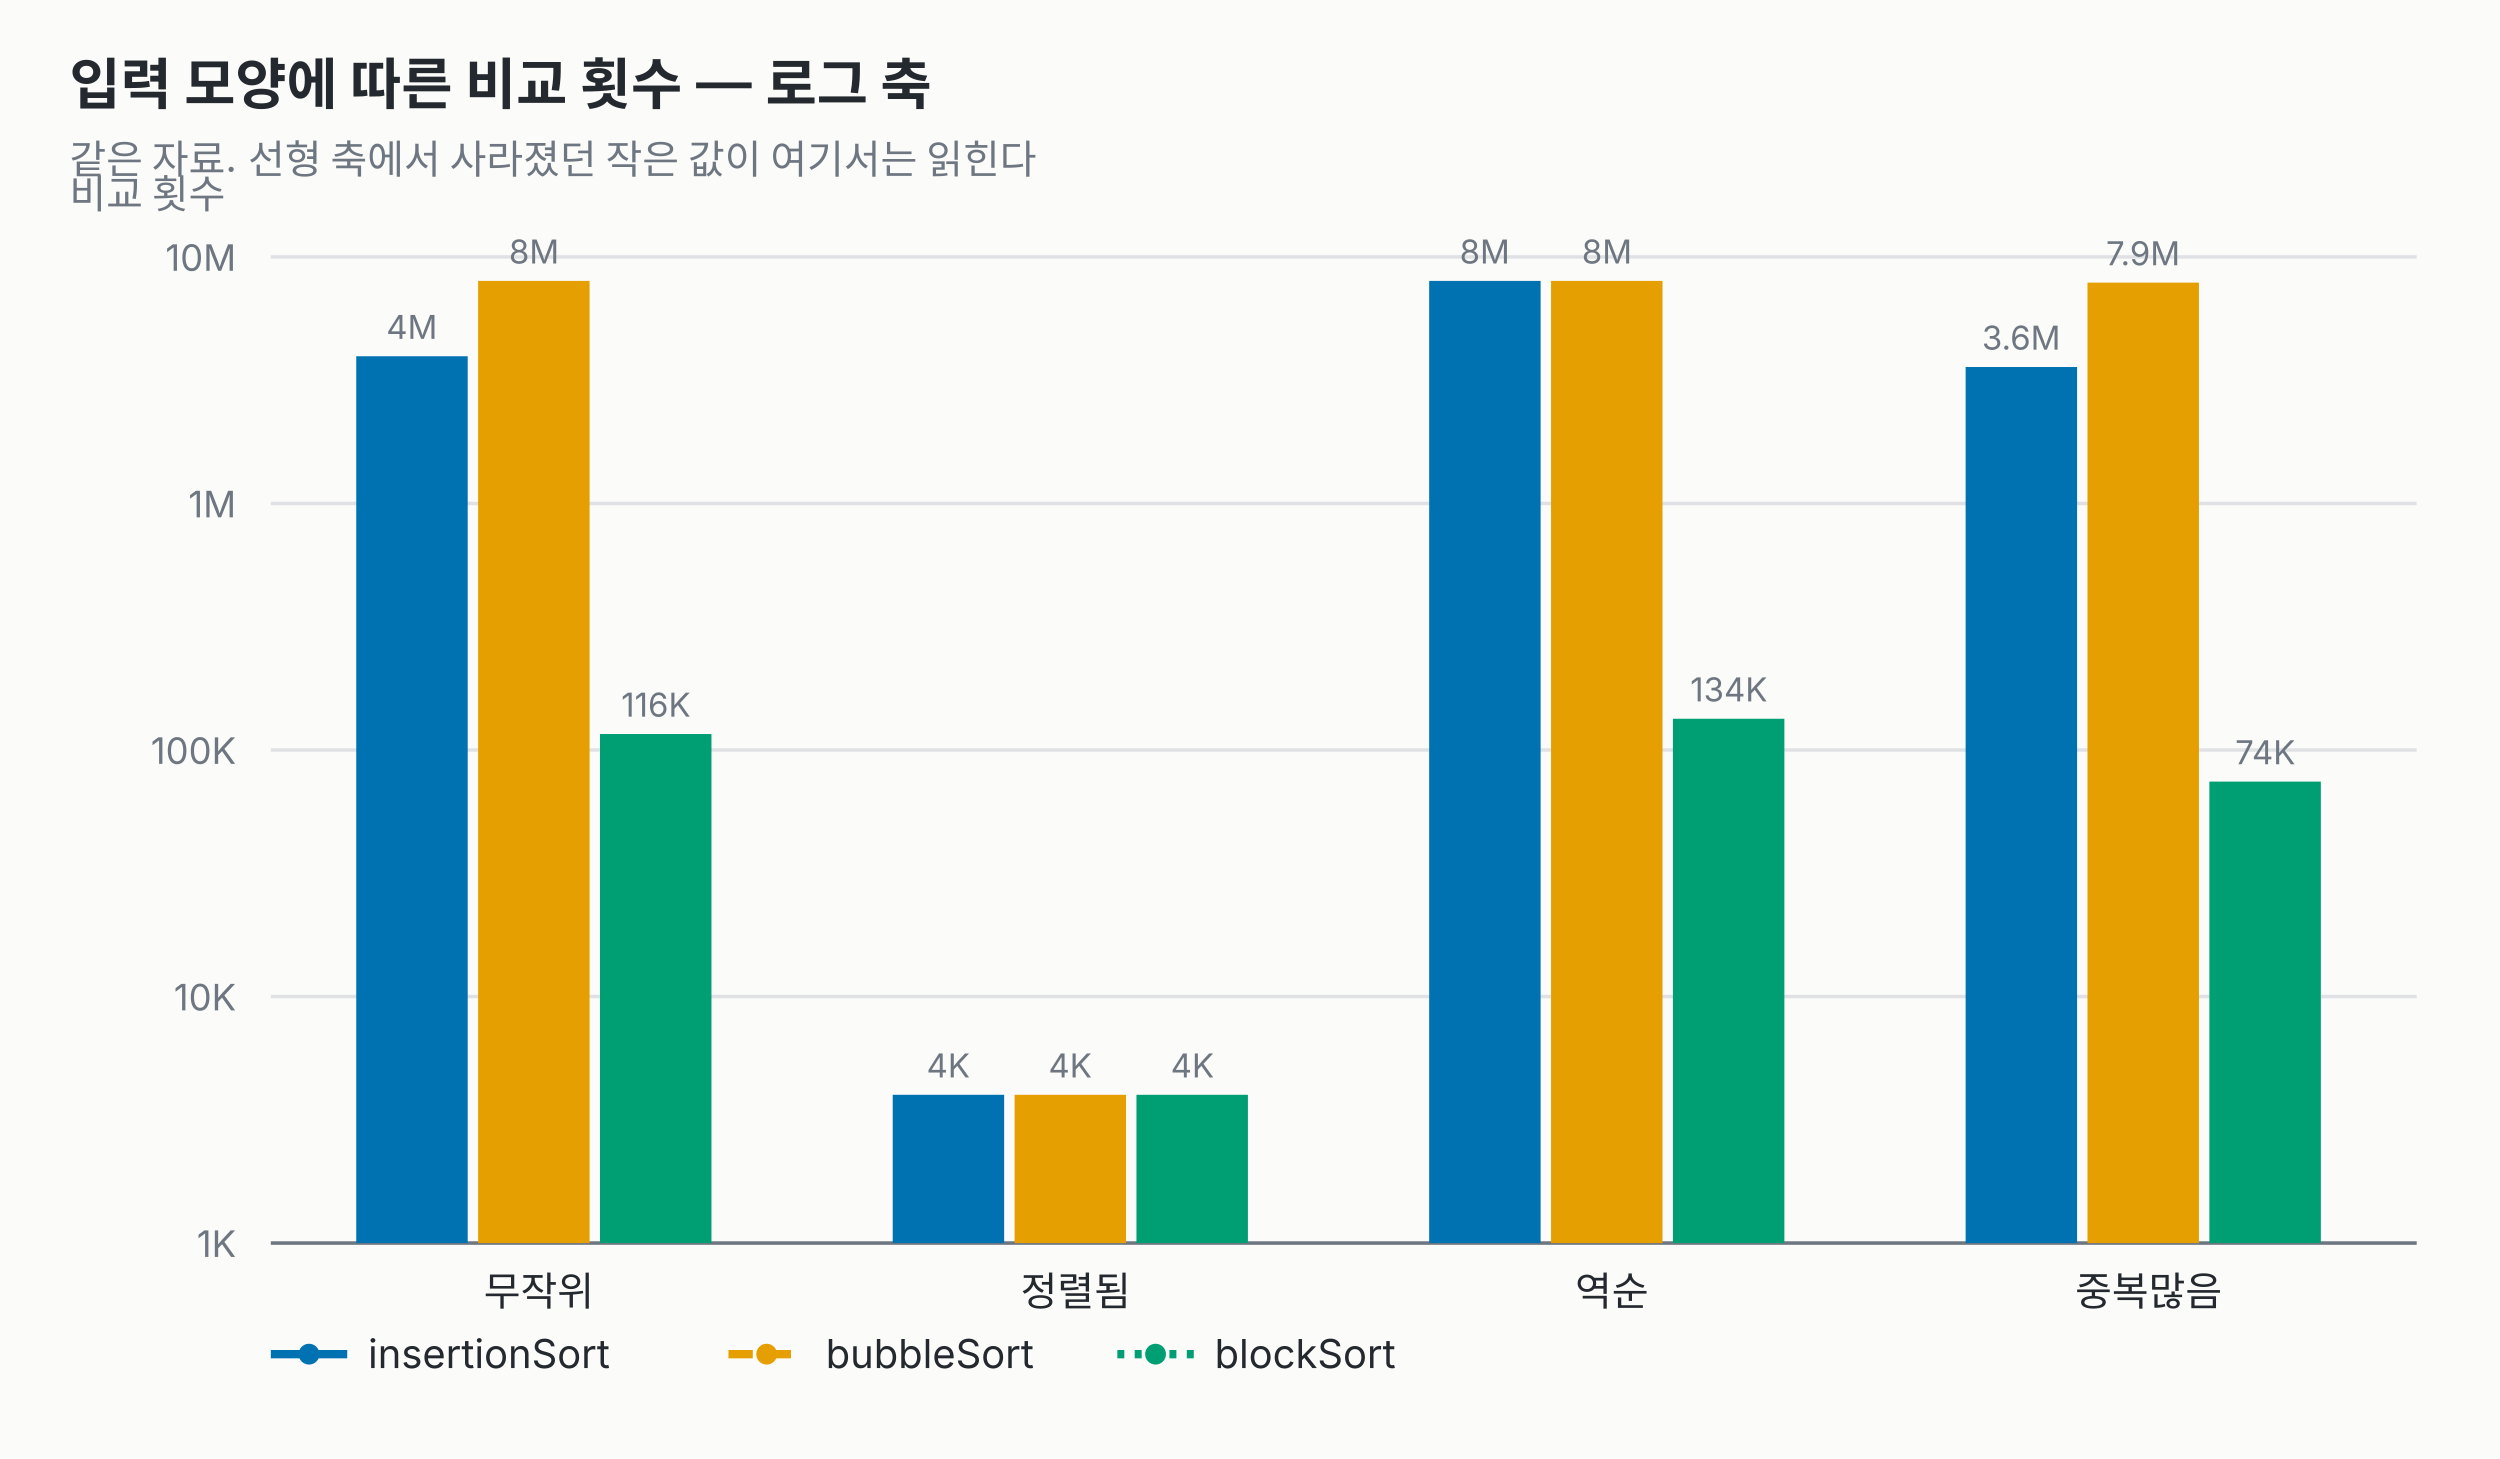
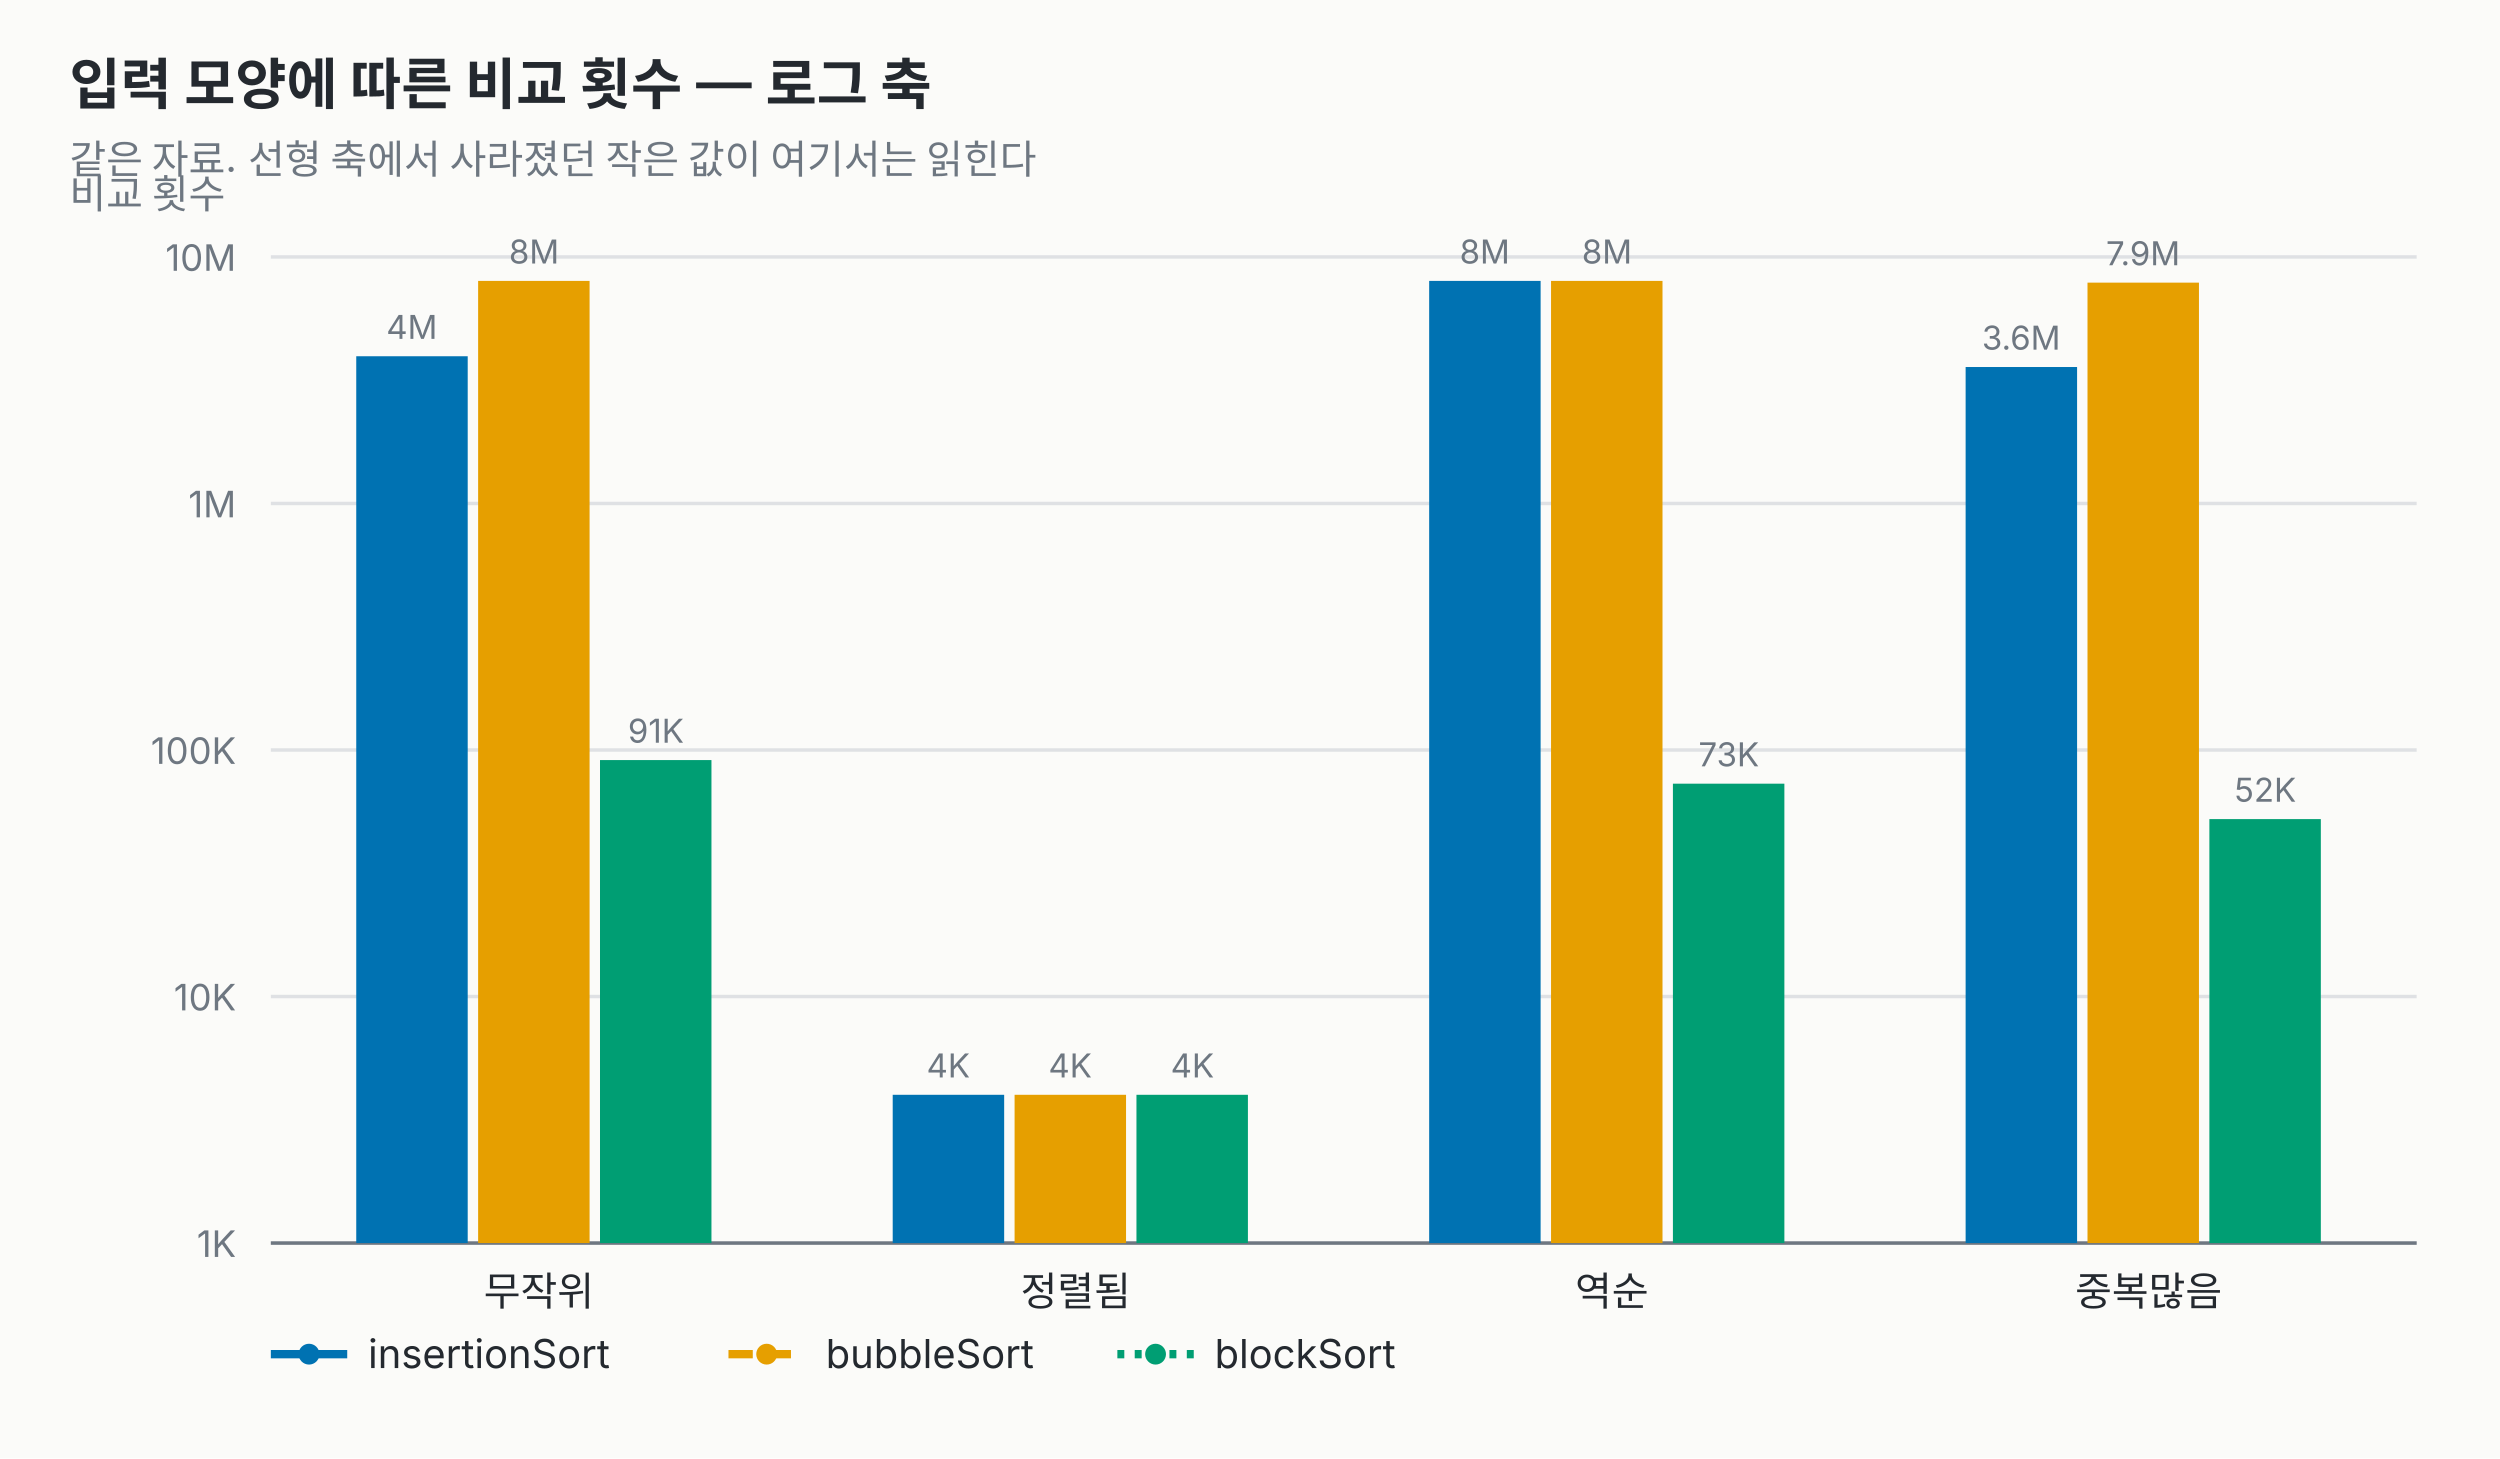
<svg xmlns="http://www.w3.org/2000/svg" width="720" height="420" viewBox="0 0 720 420" font-family="-apple-system, BlinkMacSystemFont, 'Segoe UI', 'Noto Sans KR', 'Apple SD Gothic Neo', 'Malgun Gothic', sans-serif">
  <rect width="720" height="420" fill="#fbfbf9" />
  <text x="20.0" y="30.0" font-size="16" fill="#24292f" text-anchor="start" font-weight="600">입력 모양에 따른 비교 횟수 — 로그 축</text>
  <text x="20.0" y="50.0" font-size="11.5" fill="#6e7781" text-anchor="start" font-weight="400">같은 자료. 선형 축에서 사라졌던 작은 값이 여기서는 읽힌다</text>
  <line x1="78.0" y1="358.0" x2="696.0" y2="358.0" stroke="#dfe1e4" stroke-width="1" stroke-dasharray="none" />
  <text x="68.0" y="362.0" font-size="10.5" fill="#6e7781" text-anchor="end" font-weight="400">1K</text>
  <line x1="78.0" y1="287.0" x2="696.0" y2="287.0" stroke="#dfe1e4" stroke-width="1" stroke-dasharray="none" />
  <text x="68.0" y="291.0" font-size="10.5" fill="#6e7781" text-anchor="end" font-weight="400">10K</text>
  <line x1="78.0" y1="216.0" x2="696.0" y2="216.0" stroke="#dfe1e4" stroke-width="1" stroke-dasharray="none" />
  <text x="68.0" y="220.0" font-size="10.5" fill="#6e7781" text-anchor="end" font-weight="400">100K</text>
  <line x1="78.0" y1="145.0" x2="696.0" y2="145.0" stroke="#dfe1e4" stroke-width="1" stroke-dasharray="none" />
  <text x="68.0" y="149.0" font-size="10.5" fill="#6e7781" text-anchor="end" font-weight="400">1M</text>
  <line x1="78.0" y1="74.0" x2="696.0" y2="74.0" stroke="#dfe1e4" stroke-width="1" stroke-dasharray="none" />
  <text x="68.0" y="78.0" font-size="10.5" fill="#6e7781" text-anchor="end" font-weight="400">10M</text>
  <line x1="78.0" y1="358.0" x2="696.0" y2="358.0" stroke="#6e7781" stroke-width="1" stroke-dasharray="none" />
  <text x="20.0" y="60.0" font-size="11.5" fill="#6e7781" text-anchor="start" font-weight="400">비교 횟수</text>
  <rect x="102.6" y="102.6" width="32.1" height="255.4" fill="#0072B2" />
  <text x="118.6" y="97.6" font-size="9.5" fill="#6e7781" text-anchor="middle" font-weight="400">4M</text>
  <rect x="137.7" y="80.9" width="32.1" height="277.1" fill="#E69F00" />
  <text x="153.8" y="75.9" font-size="9.5" fill="#6e7781" text-anchor="middle" font-weight="400">8M</text>
-   <rect x="172.8" y="211.4" width="32.1" height="146.6" fill="#009E73" />
-   <text x="188.9" y="206.4" font-size="9.5" fill="#6e7781" text-anchor="middle" font-weight="400">116K</text>
+   <rect x="172.8" y="218.9" width="32.1" height="139.1" fill="#009E73" />
+   <text x="188.9" y="213.9" font-size="9.5" fill="#6e7781" text-anchor="middle" font-weight="400">91K</text>
  <text x="155.2" y="376.0" font-size="11.5" fill="#24292f" text-anchor="middle" font-weight="400">무작위</text>
  <rect x="257.1" y="315.3" width="32.1" height="42.7" fill="#0072B2" />
  <text x="273.1" y="310.3" font-size="9.5" fill="#6e7781" text-anchor="middle" font-weight="400">4K</text>
  <rect x="292.2" y="315.3" width="32.1" height="42.7" fill="#E69F00" />
  <text x="308.2" y="310.3" font-size="9.5" fill="#6e7781" text-anchor="middle" font-weight="400">4K</text>
  <rect x="327.3" y="315.3" width="32.1" height="42.7" fill="#009E73" />
  <text x="343.4" y="310.3" font-size="9.5" fill="#6e7781" text-anchor="middle" font-weight="400">4K</text>
  <text x="309.8" y="376.0" font-size="11.5" fill="#24292f" text-anchor="middle" font-weight="400">정렬됨</text>
  <rect x="411.6" y="80.9" width="32.1" height="277.1" fill="#0072B2" />
  <text x="427.6" y="75.9" font-size="9.5" fill="#6e7781" text-anchor="middle" font-weight="400">8M</text>
  <rect x="446.7" y="80.9" width="32.1" height="277.1" fill="#E69F00" />
  <text x="462.8" y="75.9" font-size="9.5" fill="#6e7781" text-anchor="middle" font-weight="400">8M</text>
-   <rect x="481.8" y="207.0" width="32.1" height="151.0" fill="#009E73" />
-   <text x="497.9" y="202.0" font-size="9.5" fill="#6e7781" text-anchor="middle" font-weight="400">134K</text>
+   <rect x="481.8" y="225.7" width="32.1" height="132.3" fill="#009E73" />
+   <text x="497.9" y="220.7" font-size="9.5" fill="#6e7781" text-anchor="middle" font-weight="400">73K</text>
  <text x="464.2" y="376.0" font-size="11.5" fill="#24292f" text-anchor="middle" font-weight="400">역순</text>
  <rect x="566.1" y="105.7" width="32.1" height="252.3" fill="#0072B2" />
  <text x="582.1" y="100.7" font-size="9.5" fill="#6e7781" text-anchor="middle" font-weight="400">3.6M</text>
  <rect x="601.2" y="81.4" width="32.1" height="276.6" fill="#E69F00" />
  <text x="617.2" y="76.4" font-size="9.5" fill="#6e7781" text-anchor="middle" font-weight="400">7.9M</text>
-   <rect x="636.3" y="225.1" width="32.1" height="132.9" fill="#009E73" />
-   <text x="652.4" y="220.1" font-size="9.5" fill="#6e7781" text-anchor="middle" font-weight="400">74K</text>
+   <rect x="636.3" y="235.9" width="32.1" height="122.1" fill="#009E73" />
+   <text x="652.4" y="230.9" font-size="9.5" fill="#6e7781" text-anchor="middle" font-weight="400">52K</text>
  <text x="618.8" y="376.0" font-size="11.5" fill="#24292f" text-anchor="middle" font-weight="400">중복많음</text>
  <line x1="78.0" y1="390.0" x2="100.0" y2="390.0" stroke="#0072B2" stroke-width="2.4" stroke-dasharray="none" />
  <circle cx="89.0" cy="390.0" r="3" fill="#0072B2" />
  <text x="106.0" y="394.0" font-size="11.5" fill="#24292f" text-anchor="start" font-weight="400">insertionSort</text>
  <line x1="209.8" y1="390.0" x2="231.8" y2="390.0" stroke="#E69F00" stroke-width="2.4" stroke-dasharray="7 4" />
  <circle cx="220.8" cy="390.0" r="3" fill="#E69F00" />
  <text x="237.8" y="394.0" font-size="11.5" fill="#24292f" text-anchor="start" font-weight="400">bubbleSort</text>
  <line x1="321.8" y1="390.0" x2="343.8" y2="390.0" stroke="#009E73" stroke-width="2.4" stroke-dasharray="2 3" />
  <circle cx="332.8" cy="390.0" r="3" fill="#009E73" />
  <text x="349.8" y="394.0" font-size="11.5" fill="#24292f" text-anchor="start" font-weight="400">blockSort</text>
</svg>
